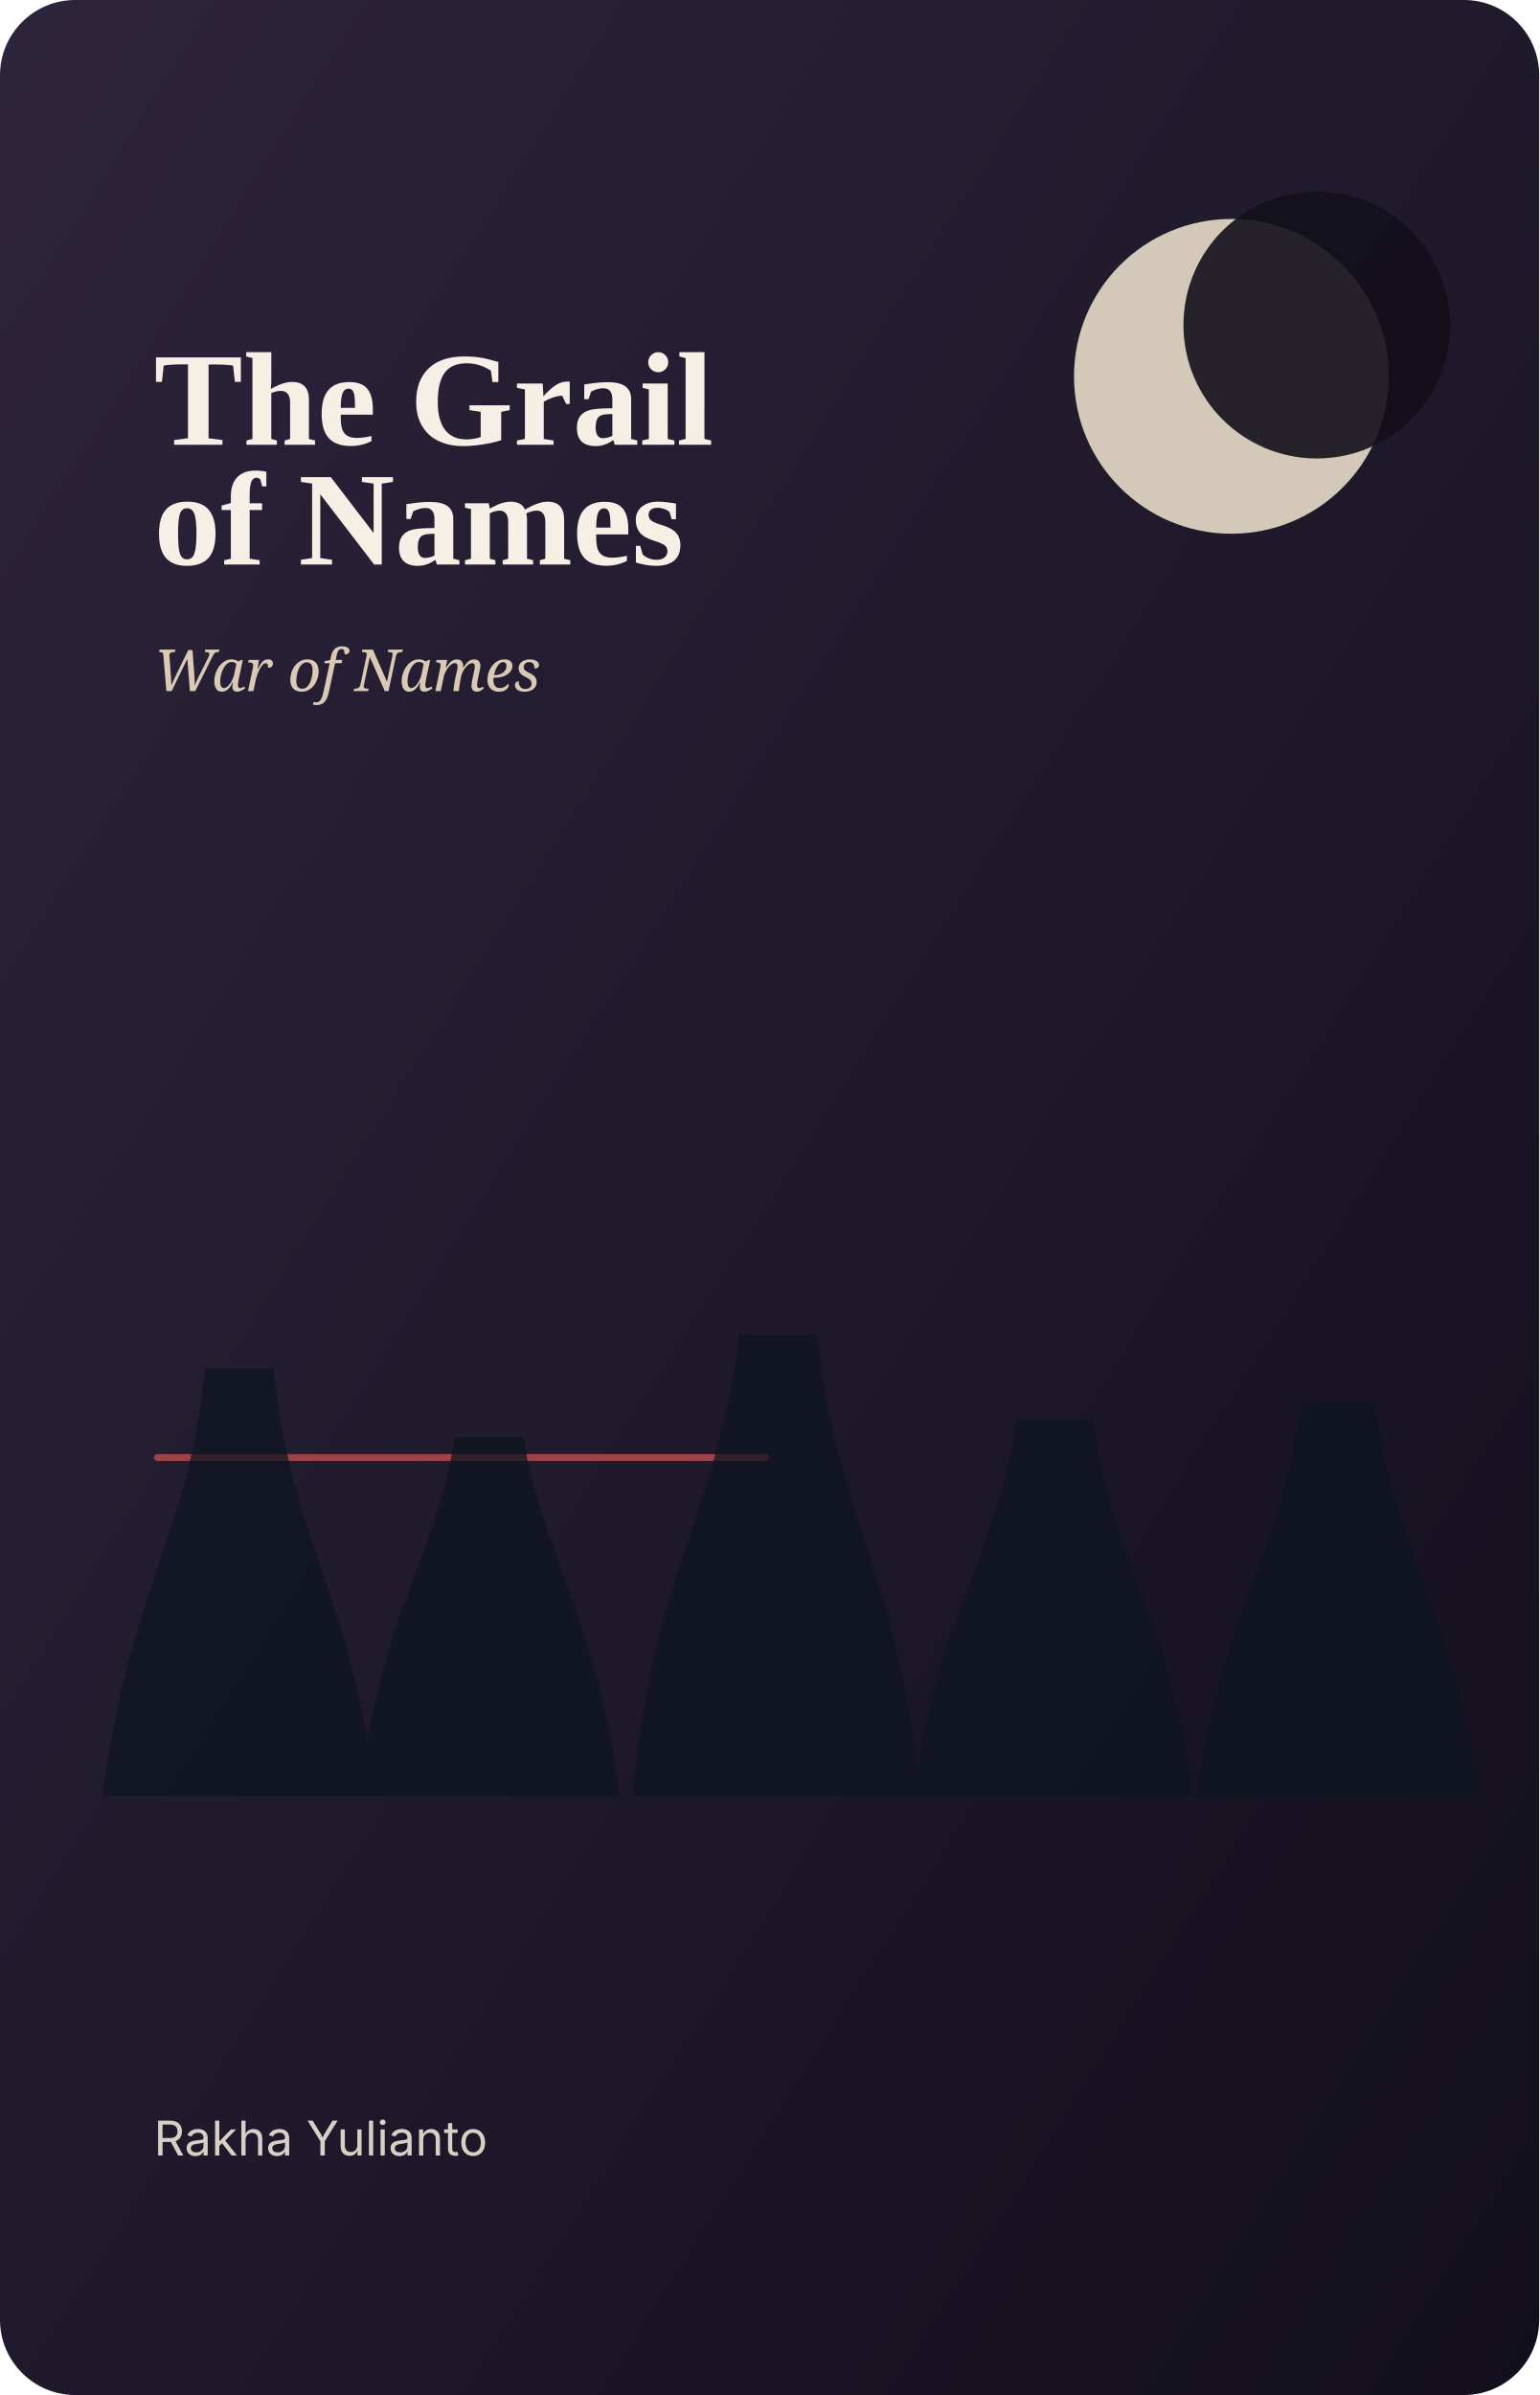
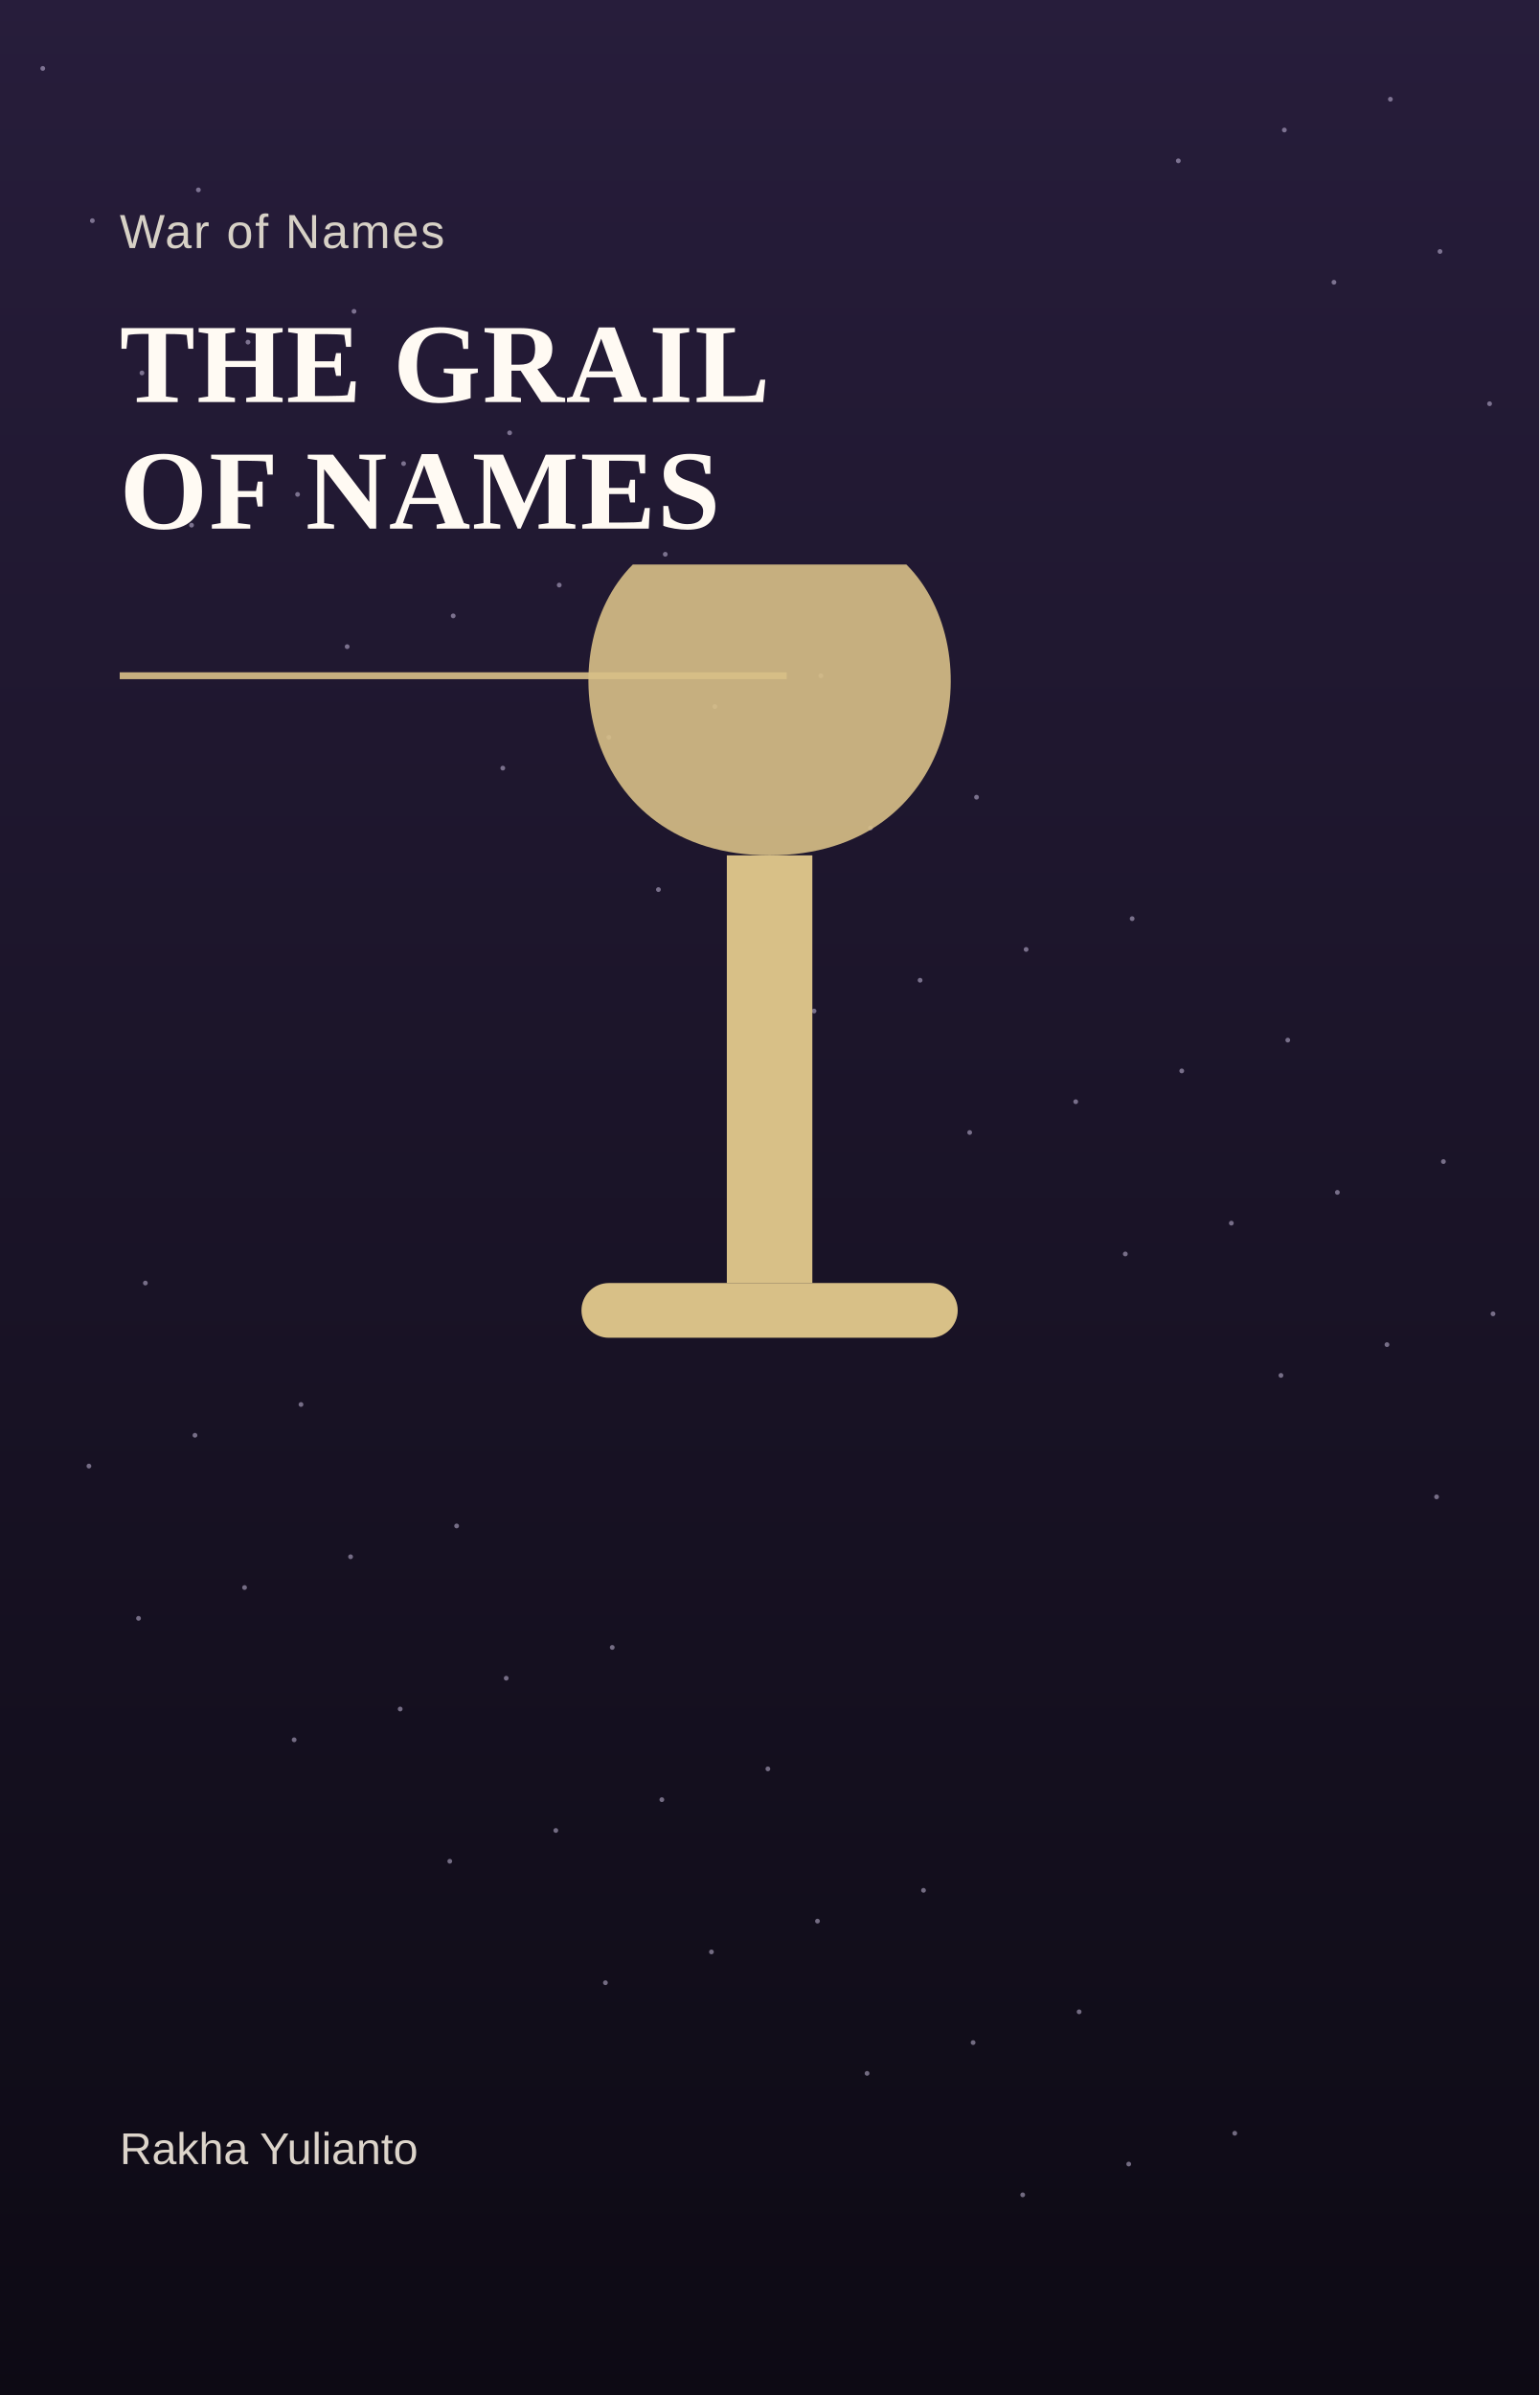
<svg xmlns="http://www.w3.org/2000/svg" width="900" height="1400" viewBox="0 0 900 1400">
  <defs>
-     <linearGradient id="g" x1="0" y1="0" x2="1" y2="1">
-       <stop offset="0%" stop-color="#2d243c" />
-       <stop offset="100%" stop-color="#120f1b" />
+     <linearGradient id="bg" x1="0" y1="0" x2="0" y2="1">
+       <stop offset="0%" stop-color="#271d3b" />
+       <stop offset="100%" stop-color="#0d0a14" />
    </linearGradient>
+     <style>
+       .title { font-family: Georgia, 'Times New Roman', serif; font-size: 66px; font-weight: 800; fill: #fffaf3; letter-spacing: 1px; }
+       .subtitle { font-family: Arial, sans-serif; font-size: 28px; fill: #d7d1c6; letter-spacing: 1.1px; }
+       .author { font-family: Arial, sans-serif; font-size: 26px; fill: #dcd4ca; }
+     </style>
  </defs>
-   <rect width="900" height="1400" rx="44" fill="url(#g)" />
-   <circle cx="720" cy="220" r="92" fill="#e8dcc8" opacity="0.9" />
-   <circle cx="770" cy="190" r="78" fill="#120f1b" opacity="0.9" />
-   <rect x="90" y="850" width="360" height="4" rx="2" fill="#b04a4a" opacity="0.85" />
-   <text x="90" y="260" fill="#f5efe6" font-family="Georgia, 'Times New Roman', serif" font-weight="700" font-size="78">The Grail</text>
-   <text x="90" y="330" fill="#f5efe6" font-family="Georgia, 'Times New Roman', serif" font-weight="700" font-size="78">of Names</text>
-   <text x="90" y="404" fill="#d9c9b5" font-family="Georgia, serif" font-style="italic" font-size="34">War of Names</text>
-   <g fill="#0d1420" opacity="0.75">
-     <path d="M60 1050 C 75 930, 110 900, 120 800 L160 800 C170 900,205 930,220 1050 Z" />
-     <path d="M210 1050 C 222 945, 255 910, 266 840 L306 840 C317 910,350 945,362 1050 Z" />
-     <path d="M370 1050 C 381 920, 420 885, 432 780 L478 780 C488 885,526 920,538 1050 Z" />
-     <path d="M535 1050 C 545 950, 580 920, 595 830 L639 830 C652 920,687 950,697 1050 Z" />
-     <path d="M700 1050 C 714 938, 750 910, 760 820 L804 820 C816 910,850 938,864 1050 Z" />
-   </g>
-   <text x="90" y="1260" fill="#d7d0c6" font-family="Inter, Arial, sans-serif" font-size="28">Rakha Yulianto</text>
+   <rect width="900" height="1400" fill="url(#bg)" />
+   <circle cx="25" cy="40" r="1.4" fill="#e9ddff" opacity=".45" />
+   <circle cx="116" cy="111" r="1.4" fill="#e9ddff" opacity=".45" />
+   <circle cx="207" cy="182" r="1.4" fill="#e9ddff" opacity=".45" />
+   <circle cx="298" cy="253" r="1.4" fill="#e9ddff" opacity=".45" />
+   <circle cx="389" cy="324" r="1.4" fill="#e9ddff" opacity=".45" />
+   <circle cx="480" cy="395" r="1.4" fill="#e9ddff" opacity=".45" />
+   <circle cx="571" cy="466" r="1.4" fill="#e9ddff" opacity=".45" />
+   <circle cx="662" cy="537" r="1.4" fill="#e9ddff" opacity=".45" />
+   <circle cx="753" cy="608" r="1.4" fill="#e9ddff" opacity=".45" />
+   <circle cx="844" cy="679" r="1.4" fill="#e9ddff" opacity=".45" />
+   <circle cx="85" cy="750" r="1.4" fill="#e9ddff" opacity=".45" />
+   <circle cx="176" cy="821" r="1.4" fill="#e9ddff" opacity=".45" />
+   <circle cx="267" cy="892" r="1.4" fill="#e9ddff" opacity=".45" />
+   <circle cx="358" cy="963" r="1.4" fill="#e9ddff" opacity=".45" />
+   <circle cx="449" cy="1034" r="1.4" fill="#e9ddff" opacity=".45" />
+   <circle cx="540" cy="1105" r="1.4" fill="#e9ddff" opacity=".45" />
+   <circle cx="631" cy="1176" r="1.4" fill="#e9ddff" opacity=".45" />
+   <circle cx="722" cy="1247" r="1.4" fill="#e9ddff" opacity=".45" />
+   <circle cx="813" cy="58" r="1.4" fill="#e9ddff" opacity=".45" />
+   <circle cx="54" cy="129" r="1.4" fill="#e9ddff" opacity=".45" />
+   <circle cx="145" cy="200" r="1.4" fill="#e9ddff" opacity=".45" />
+   <circle cx="236" cy="271" r="1.4" fill="#e9ddff" opacity=".45" />
+   <circle cx="327" cy="342" r="1.4" fill="#e9ddff" opacity=".45" />
+   <circle cx="418" cy="413" r="1.4" fill="#e9ddff" opacity=".45" />
+   <circle cx="509" cy="484" r="1.4" fill="#e9ddff" opacity=".45" />
+   <circle cx="600" cy="555" r="1.4" fill="#e9ddff" opacity=".45" />
+   <circle cx="691" cy="626" r="1.4" fill="#e9ddff" opacity=".45" />
+   <circle cx="782" cy="697" r="1.4" fill="#e9ddff" opacity=".45" />
+   <circle cx="873" cy="768" r="1.4" fill="#e9ddff" opacity=".45" />
+   <circle cx="114" cy="839" r="1.4" fill="#e9ddff" opacity=".45" />
+   <circle cx="205" cy="910" r="1.4" fill="#e9ddff" opacity=".45" />
+   <circle cx="296" cy="981" r="1.4" fill="#e9ddff" opacity=".45" />
+   <circle cx="387" cy="1052" r="1.4" fill="#e9ddff" opacity=".45" />
+   <circle cx="478" cy="1123" r="1.4" fill="#e9ddff" opacity=".45" />
+   <circle cx="569" cy="1194" r="1.4" fill="#e9ddff" opacity=".45" />
+   <circle cx="660" cy="1265" r="1.4" fill="#e9ddff" opacity=".45" />
+   <circle cx="751" cy="76" r="1.4" fill="#e9ddff" opacity=".45" />
+   <circle cx="842" cy="147" r="1.4" fill="#e9ddff" opacity=".45" />
+   <circle cx="83" cy="218" r="1.4" fill="#e9ddff" opacity=".45" />
+   <circle cx="174" cy="289" r="1.4" fill="#e9ddff" opacity=".45" />
+   <circle cx="265" cy="360" r="1.4" fill="#e9ddff" opacity=".45" />
+   <circle cx="356" cy="431" r="1.4" fill="#e9ddff" opacity=".45" />
+   <circle cx="447" cy="502" r="1.4" fill="#e9ddff" opacity=".45" />
+   <circle cx="538" cy="573" r="1.4" fill="#e9ddff" opacity=".45" />
+   <circle cx="629" cy="644" r="1.4" fill="#e9ddff" opacity=".45" />
+   <circle cx="720" cy="715" r="1.4" fill="#e9ddff" opacity=".45" />
+   <circle cx="811" cy="786" r="1.4" fill="#e9ddff" opacity=".45" />
+   <circle cx="52" cy="857" r="1.4" fill="#e9ddff" opacity=".45" />
+   <circle cx="143" cy="928" r="1.4" fill="#e9ddff" opacity=".45" />
+   <circle cx="234" cy="999" r="1.4" fill="#e9ddff" opacity=".45" />
+   <circle cx="325" cy="1070" r="1.4" fill="#e9ddff" opacity=".45" />
+   <circle cx="416" cy="1141" r="1.4" fill="#e9ddff" opacity=".45" />
+   <circle cx="507" cy="1212" r="1.4" fill="#e9ddff" opacity=".45" />
+   <circle cx="598" cy="1283" r="1.4" fill="#e9ddff" opacity=".45" />
+   <circle cx="689" cy="94" r="1.4" fill="#e9ddff" opacity=".45" />
+   <circle cx="780" cy="165" r="1.4" fill="#e9ddff" opacity=".45" />
+   <circle cx="871" cy="236" r="1.4" fill="#e9ddff" opacity=".45" />
+   <circle cx="112" cy="307" r="1.4" fill="#e9ddff" opacity=".45" />
+   <circle cx="203" cy="378" r="1.4" fill="#e9ddff" opacity=".45" />
+   <circle cx="294" cy="449" r="1.4" fill="#e9ddff" opacity=".45" />
+   <circle cx="385" cy="520" r="1.4" fill="#e9ddff" opacity=".45" />
+   <circle cx="476" cy="591" r="1.4" fill="#e9ddff" opacity=".45" />
+   <circle cx="567" cy="662" r="1.4" fill="#e9ddff" opacity=".45" />
+   <circle cx="658" cy="733" r="1.4" fill="#e9ddff" opacity=".45" />
+   <circle cx="749" cy="804" r="1.4" fill="#e9ddff" opacity=".45" />
+   <circle cx="840" cy="875" r="1.4" fill="#e9ddff" opacity=".45" />
+   <circle cx="81" cy="946" r="1.4" fill="#e9ddff" opacity=".45" />
+   <circle cx="172" cy="1017" r="1.4" fill="#e9ddff" opacity=".45" />
+   <circle cx="263" cy="1088" r="1.4" fill="#e9ddff" opacity=".45" />
+   <circle cx="354" cy="1159" r="1.4" fill="#e9ddff" opacity=".45" />
+   <path d="M450 500 C340 500 320 380 370 330 H530 C580 380 560 500 450 500 Z" fill="#d8c087" opacity=".9" />
+   <rect x="425" y="500" width="50" height="250" fill="#d8c087" />
+   <rect x="340" y="750" width="220" height="32" rx="16" fill="#d8c087" />
+   <text x="70" y="145" class="subtitle">War of Names</text>
+   <text x="70" y="235" class="title">THE GRAIL</text>
+   <text x="70" y="309" class="title">OF NAMES</text>
+   <rect x="70" y="393" width="390" height="4" fill="#d8c087" opacity=".9" />
+   <text x="70" y="1265" class="author">Rakha Yulianto</text>
</svg>
